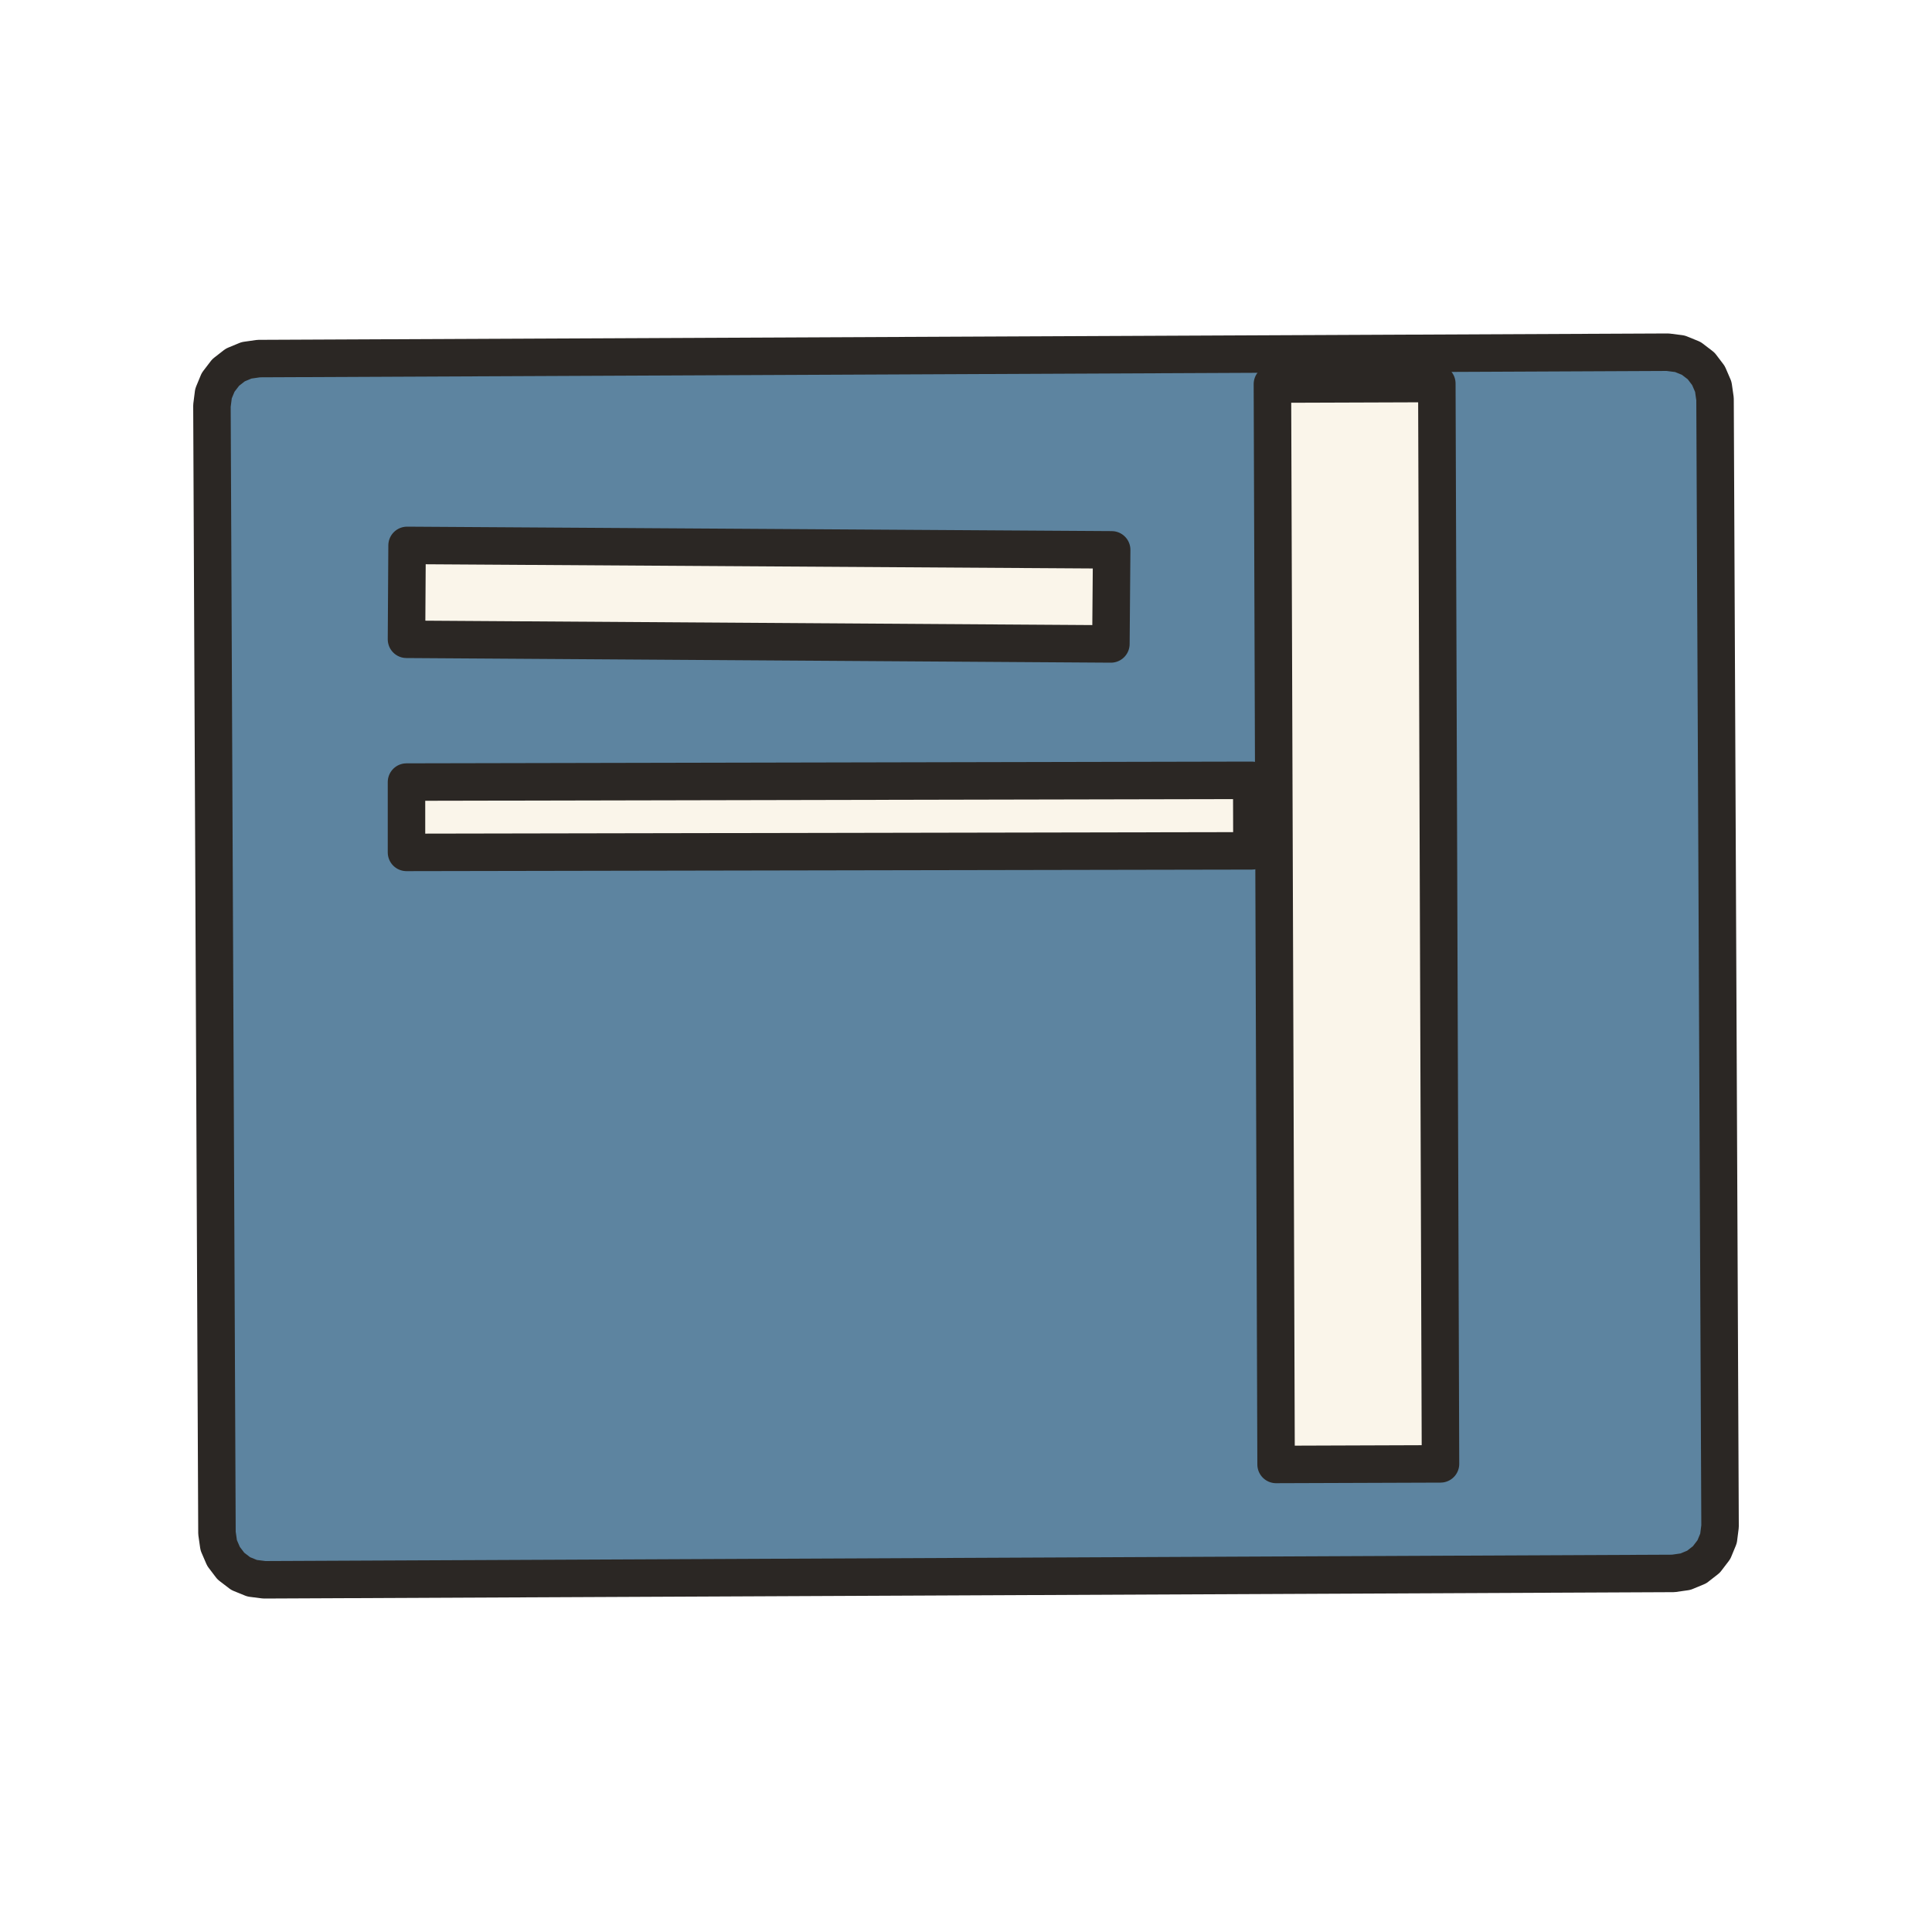
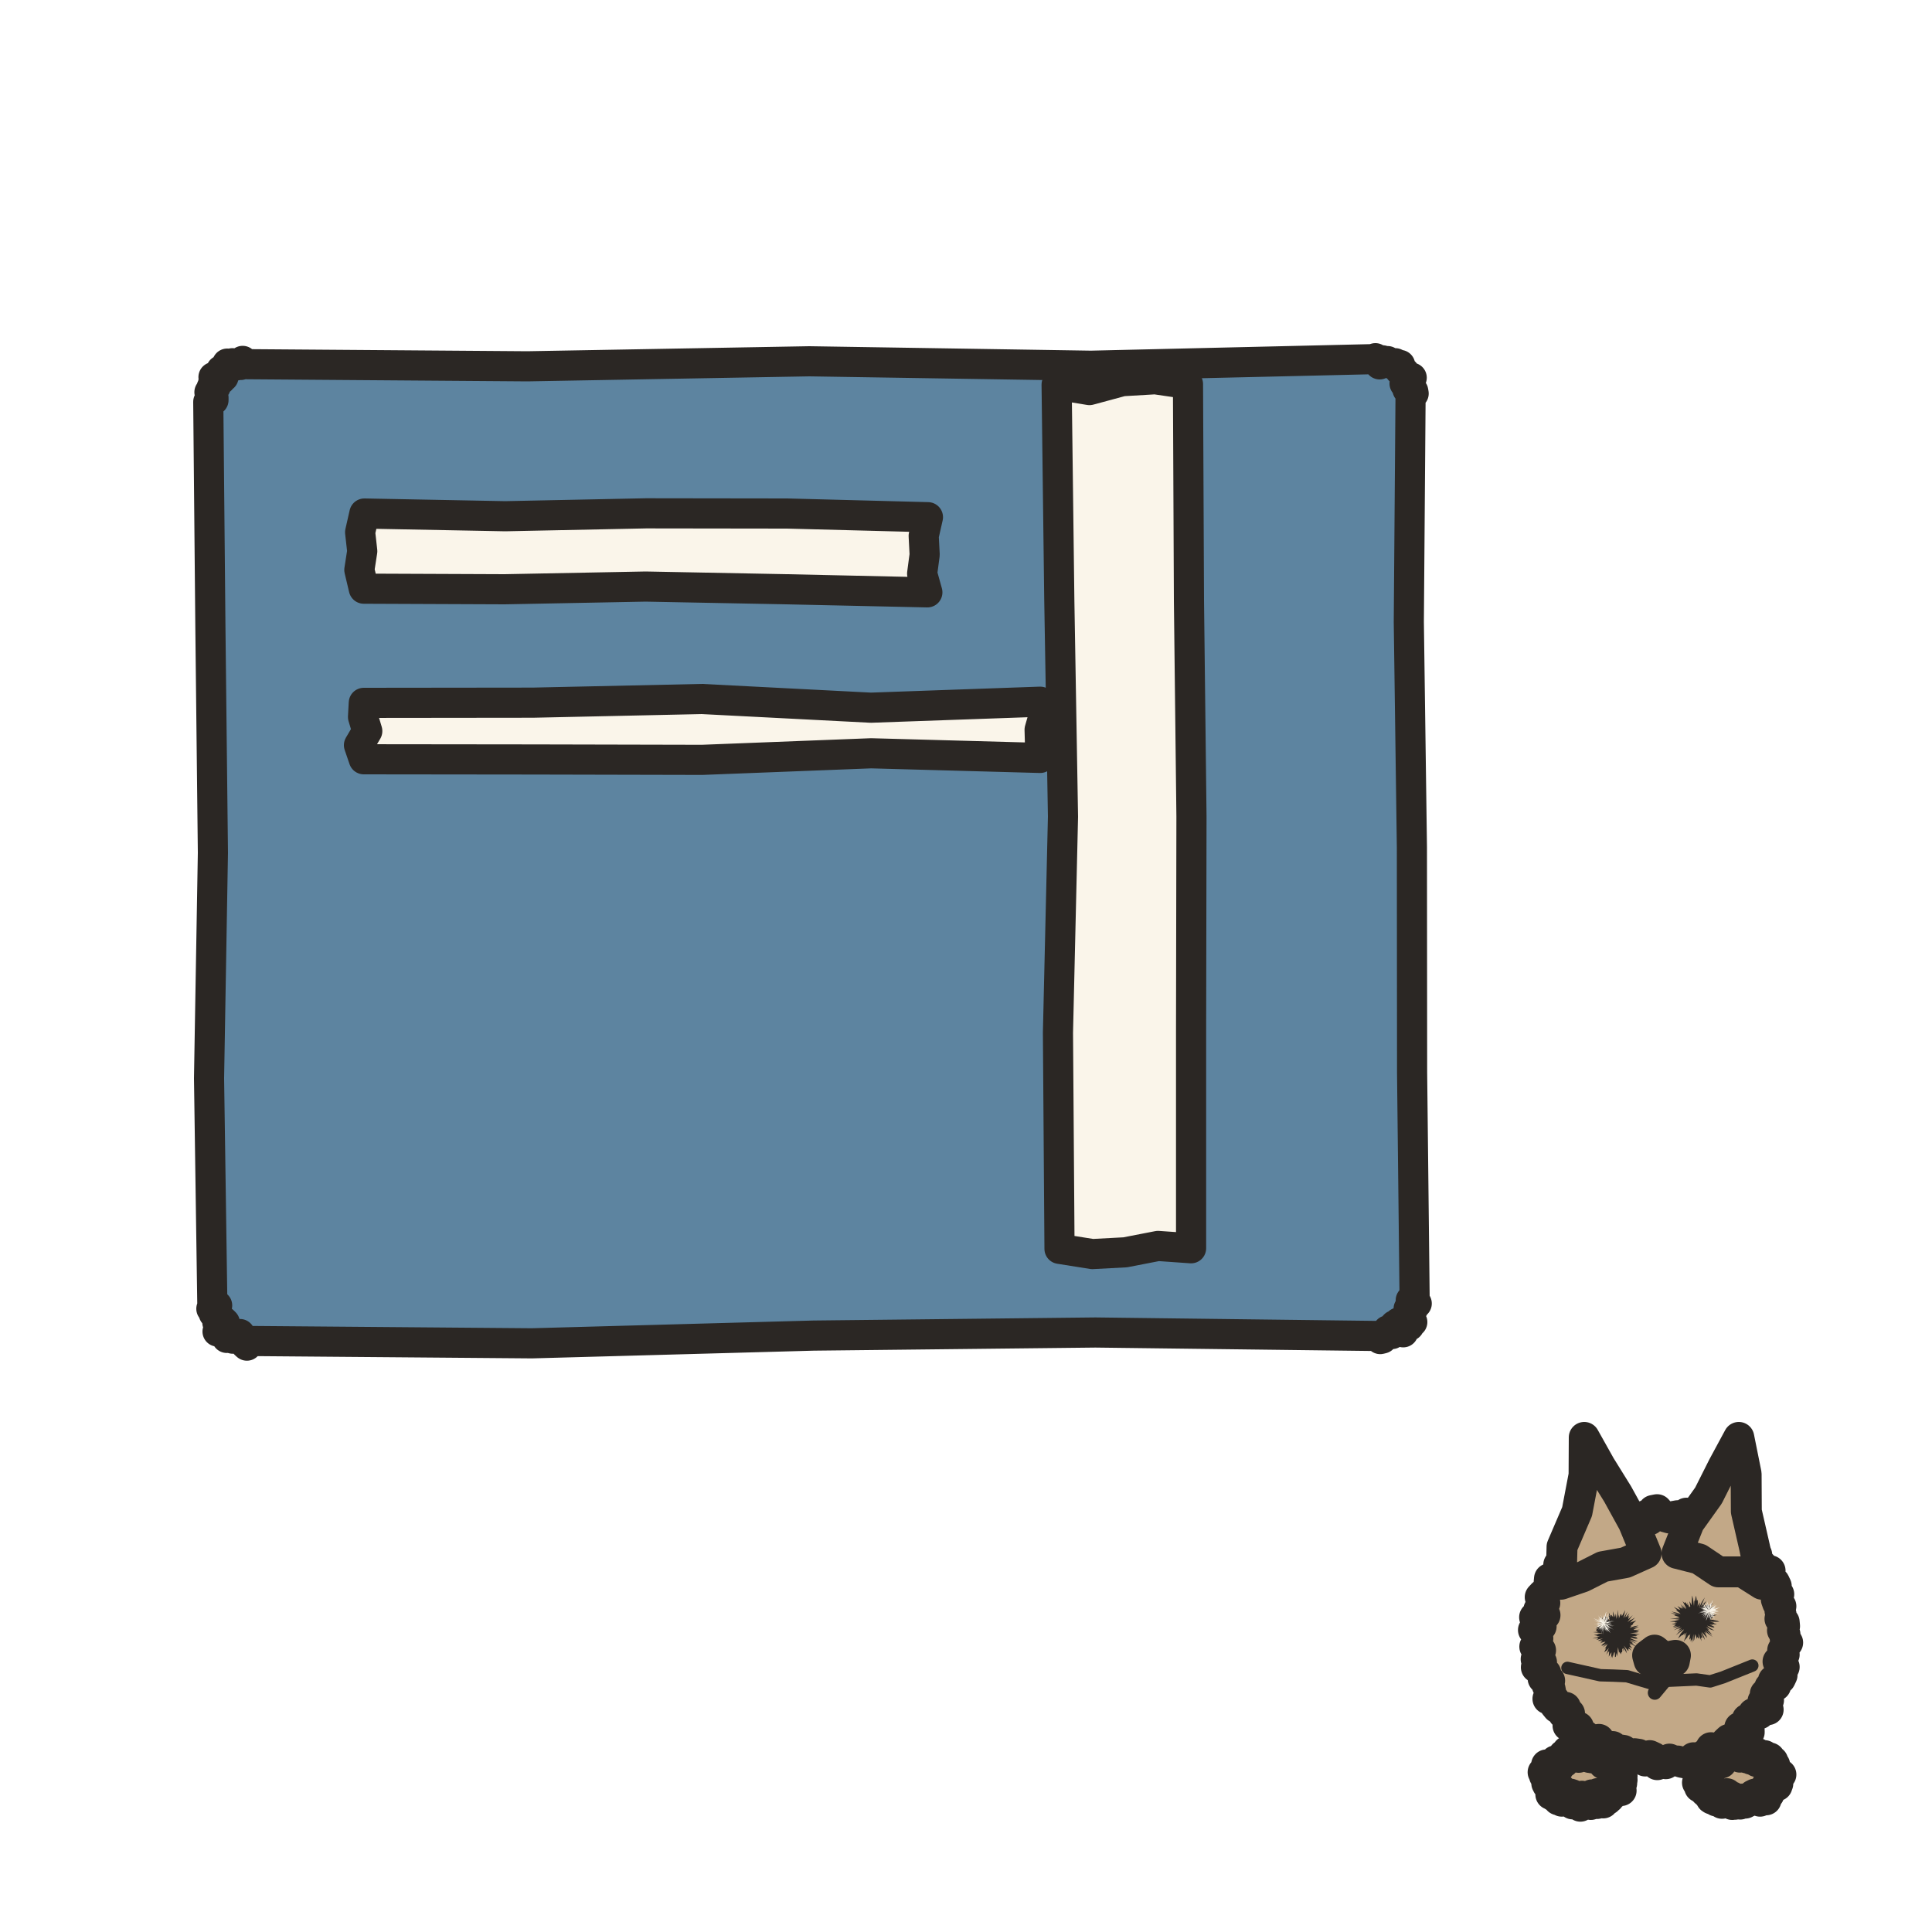
<svg xmlns="http://www.w3.org/2000/svg" viewBox="0 0 100 100" width="100" height="100">
-   <polygon points="86.32,18.23 86.95,18.31 87.54,18.55 88.05,18.94 88.43,19.44 88.68,20.02 88.77,20.65 89.03,79 88.95,79.63 88.71,80.21 88.32,80.72 87.82,81.11 87.24,81.35 86.61,81.44 13.68,81.77 13.05,81.69 12.46,81.45 11.95,81.06 11.57,80.56 11.32,79.98 11.23,79.35 10.97,21 11.05,20.37 11.29,19.79 11.68,19.28 12.18,18.89 12.76,18.65 13.39,18.56" fill="#5d84a0" stroke="#2b2724" stroke-width="1.94" stroke-linejoin="round" stroke-linecap="round" />
-   <polygon points="65.86,19.88 74.37,19.85 74.56,75.77 66.05,75.8" fill="#faf5ea" stroke="#2b2724" stroke-width="1.94" stroke-linejoin="round" stroke-linecap="round" />
-   <polygon points="21.07,28.23 57.54,28.46 57.5,33.33 21.04,33.09" fill="#faf5ea" stroke="#2b2724" stroke-width="1.94" stroke-linejoin="round" stroke-linecap="round" />
-   <polygon points="21.04,40.48 64.79,40.39 64.8,44.04 21.04,44.12" fill="#faf5ea" stroke="#2b2724" stroke-width="1.94" stroke-linejoin="round" stroke-linecap="round" />
+   <polygon points="70.83,18.88 70.96,18.84 71.08,18.95 71.18,19.16 71.33,18.95 71.44,19.02 71.59,18.98 71.68,19.1 71.8,19.14 71.99,19.1 72.07,19.21 72.24,19.19 72.21,19.45 72.33,19.51 72.47,19.56 72.49,19.71 72.52,19.85 72.84,19.85 72.47,20.14 72.6,20.23 72.72,20.32 72.62,20.46 72.92,20.55 72.94,20.67 72.78,20.82 72.69,32.49 72.86,44.16 72.86,55.83 72.99,67.5 72.79,67.6 73.1,67.77 72.76,67.85 72.93,68 72.68,68.04 72.7,68.18 72.64,68.29 72.74,68.47 72.87,68.73 72.58,68.67 72.71,68.93 72.43,68.87 72.17,68.75 72.4,69.25 71.96,68.89 72.03,69.18 71.9,69.21 71.82,69.35 71.61,69.16 71.56,69.38 71.43,69.33 71.33,69.58 71.21,69.61 71.06,69.45 56.47,69.27 41.88,69.43 27.3,69.83 12.71,69.71 12.55,69.95 12.44,69.85 12.33,69.69 12.21,69.65 12.2,69.35 11.99,69.5 11.82,69.59 11.74,69.46 11.51,69.55 11.47,69.4 11.52,69.11 11.34,69.15 11.03,69.22 11.41,68.77 11.32,68.68 11.02,68.75 11.01,68.61 11.08,68.45 11.02,68.34 10.83,68.28 10.89,68.14 10.71,68.04 11.01,67.87 10.76,67.78 10.59,56.11 10.79,44.44 10.67,32.77 10.55,21.1 10.82,21.01 10.82,20.88 10.76,20.74 10.61,20.6 10.73,20.51 10.72,20.37 10.93,20.31 10.81,20.13 11.02,20.13 10.82,19.82 11.21,19.95 11.11,19.72 11.34,19.81 11.23,19.45 11.43,19.51 11.51,19.41 11.53,19.12 11.72,19.26 11.8,19.1 11.98,19.21 12.11,19.19 12.24,19.19 12.33,18.98 12.49,19.15 27.07,19.26 41.66,18.99 56.25,19.23" fill="#5d84a0" stroke="none" />
+   <polygon points="71.06,18.59 71.19,18.54 71.31,18.65 71.41,18.86 71.56,18.65 71.67,18.72 71.82,18.69 71.91,18.81 72.03,18.84 72.22,18.8 72.3,18.91 72.47,18.89 72.44,19.15 72.56,19.21 72.7,19.27 72.72,19.41 72.75,19.55 73.07,19.55 72.7,19.85 72.83,19.93 72.94,20.02 72.85,20.16 73.15,20.25 73.17,20.37 73.01,20.52 72.92,32.19 73.08,43.86 73.09,55.53 73.22,67.2 73.02,67.3 73.33,67.47 72.99,67.55 73.16,67.7 72.91,67.74 72.93,67.88 72.87,68 72.97,68.17 73.1,68.43 72.81,68.37 72.94,68.63 72.66,68.58 72.4,68.45 72.63,68.96 72.19,68.59 72.26,68.89 72.13,68.91 72.05,69.05 71.83,68.86 71.79,69.08 71.65,69.03 71.56,69.28 71.44,69.31 71.29,69.15 56.7,68.97 42.11,69.13 27.53,69.53 12.94,69.41 12.78,69.65 12.67,69.55 12.56,69.4 12.44,69.35 12.42,69.05 12.22,69.2 12.05,69.29 11.97,69.16 11.74,69.25 11.69,69.1 11.75,68.81 11.56,68.85 11.26,68.92 11.64,68.47 11.55,68.38 11.25,68.45 11.24,68.32 11.3,68.15 11.25,68.04 11.06,67.98 11.12,67.84 10.94,67.74 11.24,67.57 10.99,67.48 10.82,55.81 11.02,44.14 10.89,32.47 10.78,20.8 11.05,20.71 11.05,20.58 10.98,20.44 10.84,20.3 10.96,20.21 10.95,20.07 11.16,20.02 11.03,19.83 11.25,19.83 11.05,19.52 11.43,19.65 11.34,19.42 11.57,19.51 11.45,19.16 11.66,19.21 11.74,19.11 11.76,18.82 11.95,18.96 12.03,18.8 12.21,18.92 12.34,18.89 12.46,18.89 12.56,18.68 12.71,18.85 27.3,18.96 41.89,18.7 56.47,18.93" fill="none" stroke="#2b2724" stroke-width="1.56" stroke-linejoin="round" stroke-linecap="round" />
+   <polygon points="54.15,20.07 55.86,20.35 57.56,19.9 59.26,19.8 60.96,20.05 61.01,31.23 61.14,42.42 61.12,53.6 61.11,64.78 59.41,64.66 57.71,64.99 56.01,65.08 54.31,64.8 54.22,53.62 54.49,42.44 54.29,31.26" fill="#faf5ea" stroke="none" />
+   <polygon points="54.69,19.91 56.39,20.19 58.09,19.73 59.79,19.63 61.49,19.88 61.54,31.07 61.67,42.25 61.65,53.43 61.65,64.61 59.94,64.49 58.24,64.82 56.54,64.91 54.84,64.64 54.76,53.45 55.02,42.27 54.83,31.09" fill="none" stroke="#2b2724" stroke-width="1.56" stroke-linejoin="round" stroke-linecap="round" />
+   <polygon points="18.32,26.21 25.61,26.35 32.91,26.2 40.2,26.21 47.49,26.4 47.27,27.37 47.33,28.34 47.19,29.31 47.47,30.29 40.18,30.13 32.88,29.99 25.59,30.13 18.3,30.1 18.06,29.13 18.21,28.16 18.1,27.18" fill="#faf5ea" stroke="none" />
+   <polygon points="18.86,26.58 26.15,26.72 33.44,26.57 40.74,26.58 48.03,26.77 47.81,27.74 47.86,28.71 47.73,29.69 48,30.66 40.71,30.5 33.42,30.36 26.12,30.5 18.83,30.47 18.6,29.5 18.75,28.53 18.64,27.55" fill="none" stroke="#2b2724" stroke-width="1.56" stroke-linejoin="round" stroke-linecap="round" />
+   <polygon points="19.12,36.46 27.87,36.45 36.62,36.26 45.37,36.71 54.12,36.4 54.31,37.12 54.1,37.85 54.11,38.58 54.13,39.31 45.38,39.07 36.62,39.41 27.87,39.39 19.12,39.38 18.86,38.65 19.3,37.92 19.08,37.19" fill="#faf5ea" stroke="none" />
+   <polygon points="18.83,36.38 27.58,36.37 36.33,36.18 45.08,36.63 53.84,36.32 54.02,37.04 53.81,37.77 53.83,38.5 53.84,39.23 45.09,38.99 36.34,39.33 27.59,39.31 18.83,39.3 18.58,38.57 19.01,37.84 18.79,37.11" fill="none" stroke="#2b2724" stroke-width="1.56" stroke-linejoin="round" stroke-linecap="round" />
+   <polygon points="92.27,84.69 92.4,84.91 92.25,85.11 92.14,85.31 92.21,85.52 92.1,85.71 91.9,85.89 92.22,86.16 92.05,86.34 92.11,86.59 92.02,86.78 91.65,86.87 91.78,87.14 91.47,87.22 91.41,87.42 91.24,87.57 91.41,87.89 91.12,87.95 91.39,88.37 90.97,88.35 90.95,88.58 90.62,88.58 90.58,88.82 90.31,88.86 90.39,89.21 90.41,89.55 89.91,89.3 90.11,89.84 89.77,89.76 89.68,90.01 89.36,89.92 89.21,90.06 89.07,90.23 88.97,90.51 88.77,90.56 88.43,90.35 88.32,90.6 88.13,90.69 87.95,90.82 87.78,90.96 87.53,90.87 87.37,91.18 87.15,91.15 86.93,91.11 86.7,91.03 86.49,91.02 86.28,90.94 86.09,91.18 85.87,91.09 85.65,91.23 85.46,90.86 85.26,90.76 85.03,91.03 84.86,90.81 84.68,90.69 84.47,90.65 84.21,90.87 84.04,90.74 83.9,90.48 83.69,90.45 83.42,90.6 83.34,90.29 82.94,90.62 82.93,90.18 82.67,90.23 82.63,89.92 82.29,90.05 82.04,90.04 81.97,89.76 81.8,89.64 81.59,89.57 81.57,89.27 81.34,89.21 81.03,89.21 81.12,88.85 81.11,88.58 80.79,88.58 80.9,88.26 80.48,88.29 80.35,88.12 80.33,87.89 79.99,87.82 80.14,87.51 80.1,87.3 79.96,87.14 80.08,86.87 79.74,86.77 79.88,86.5 79.69,86.34 79.39,86.19 79.66,85.92 79.38,85.76 79.52,85.52 79.61,85.31 79.3,85.12 79.42,84.9 79.47,84.69 79.44,84.48 79.24,84.25 79.64,84.07 79.52,83.85 79.3,83.59 79.84,83.49 79.52,83.21 79.69,83.03 79.83,82.86 79.59,82.56 79.74,82.39 79.96,82.24 80.06,82.06 80.05,81.82 80.07,81.59 80.33,81.49 80.52,81.36 80.59,81.16 80.55,80.88 80.79,80.79 81.02,80.71 80.92,80.35 81.09,80.22 81.34,80.16 81.45,79.96 81.81,80.05 81.92,79.86 81.97,79.61 82.12,79.46 82.2,79.2 82.54,79.32 82.67,79.14 82.76,78.86 83.11,79.09 83.31,79.03 83.42,78.77 83.71,78.97 83.74,78.42 84.09,78.78 84.21,78.51 84.44,78.57 84.66,78.63 84.85,78.48 85.03,78.34 85.26,78.55 85.44,78.07 85.64,78.03 85.87,78.29 86.07,78.39 86.28,78.45 86.49,78.38 86.7,78.34 86.88,78.53 87.16,78.21 87.36,78.29 87.53,78.51 87.8,78.36 87.94,78.6 88.16,78.6 88.32,78.77 88.49,78.9 88.68,79 89,78.81 89.07,79.14 89.28,79.21 89.38,79.44 89.48,79.66 89.77,79.61 89.91,79.77 90.09,79.88 90.26,79.99 90.39,80.16 90.43,80.41 90.8,80.37 90.64,80.78 90.95,80.79 91.1,80.94 90.95,81.29 91.49,81.19 91.41,81.49 91.31,81.77 91.72,81.8 91.81,81.99 91.78,82.24 91.94,82.41 91.81,82.67 91.88,82.87 92.05,83.03 92,83.25 92.06,83.46 92,83.68 92.21,83.85 92.24,84.06 92.13,84.28 92.26,84.48" fill="#c2a887" stroke="none" />
+   <polygon points="92.4,84.8 92.53,85.02 92.38,85.22 92.27,85.42 92.35,85.64 92.23,85.83 92.03,86 92.35,86.28 92.18,86.46 92.24,86.7 92.15,86.89 91.79,86.98 91.91,87.25 91.6,87.33 91.54,87.53 91.37,87.68 91.54,88 91.25,88.06 91.52,88.49 91.1,88.46 91.08,88.7 90.75,88.69 90.71,88.93 90.44,88.98 90.53,89.33 90.54,89.66 90.05,89.41 90.24,89.95 89.9,89.88 89.81,90.13 89.49,90.03 89.34,90.17 89.2,90.34 89.1,90.62 88.9,90.67 88.56,90.46 88.45,90.71 88.26,90.8 88.08,90.93 87.91,91.07 87.66,90.98 87.51,91.3 87.28,91.26 87.06,91.22 86.84,91.15 86.62,91.14 86.41,91.05 86.22,91.29 86,91.2 85.78,91.34 85.6,90.97 85.39,90.87 85.16,91.15 84.99,90.93 84.81,90.8 84.6,90.77 84.34,90.98 84.17,90.85 84.03,90.6 83.82,90.57 83.55,90.71 83.47,90.4 83.07,90.74 83.06,90.3 82.8,90.34 82.76,90.03 82.42,90.16 82.17,90.15 82.1,89.88 81.93,89.75 81.72,89.68 81.7,89.39 81.47,89.33 81.16,89.32 81.25,88.97 81.24,88.69 80.92,88.7 81.03,88.37 80.61,88.4 80.48,88.24 80.46,88 80.12,87.93 80.27,87.62 80.23,87.41 80.09,87.25 80.21,86.99 79.87,86.88 80.01,86.61 79.82,86.46 79.52,86.3 79.79,86.04 79.51,85.88 79.65,85.64 79.74,85.42 79.44,85.23 79.55,85.01 79.6,84.8 79.57,84.59 79.37,84.37 79.77,84.18 79.65,83.96 79.43,83.71 79.97,83.6 79.65,83.32 79.82,83.14 79.96,82.97 79.72,82.67 79.88,82.5 80.09,82.35 80.19,82.17 80.18,81.93 80.2,81.71 80.46,81.6 80.65,81.48 80.72,81.27 80.68,80.99 80.92,80.9 81.15,80.83 81.05,80.46 81.22,80.33 81.47,80.27 81.58,80.08 81.94,80.17 82.05,79.98 82.1,79.72 82.25,79.57 82.33,79.31 82.67,79.43 82.8,79.26 82.89,78.97 83.24,79.2 83.44,79.14 83.55,78.89 83.84,79.08 83.87,78.53 84.22,78.9 84.34,78.62 84.57,78.68 84.8,78.74 84.98,78.6 85.16,78.45 85.39,78.66 85.57,78.18 85.77,78.14 86,78.4 86.2,78.51 86.41,78.57 86.62,78.49 86.84,78.45 87.01,78.64 87.29,78.32 87.49,78.4 87.66,78.62 87.93,78.47 88.07,78.71 88.29,78.71 88.45,78.89 88.62,79.01 88.81,79.11 89.13,78.92 89.2,79.26 89.41,79.32 89.51,79.55 89.61,79.77 89.9,79.72 90.04,79.88 90.22,79.99 90.39,80.11 90.53,80.27 90.56,80.52 90.93,80.48 90.77,80.89 91.08,80.9 91.23,81.06 91.08,81.4 91.62,81.3 91.54,81.6 91.44,81.88 91.85,81.91 91.94,82.1 91.91,82.35 92.07,82.52 91.94,82.78 92.01,82.98 92.18,83.14 92.13,83.37 92.19,83.57 92.13,83.79 92.35,83.96 92.37,84.17 92.26,84.39 92.39,84.59" fill="none" stroke="#2b2724" stroke-width="1.6" stroke-linejoin="round" stroke-linecap="round" />
+   <polygon points="81,81.65 81.05,79.71 81.83,77.88 82.19,75.99 82.2,74.05 83.03,75.53 83.93,76.98 84.75,78.46 85.4,80.05 84.33,80.53 83.16,80.74 82.11,81.26" fill="#c2a887" stroke="none" />
+   <polygon points="80.8,82 80.85,80.06 81.63,78.24 81.99,76.35 82,74.4 82.83,75.88 83.73,77.33 84.55,78.82 85.2,80.4 84.13,80.88 82.96,81.09 81.91,81.62" fill="none" stroke="#2b2724" stroke-width="1.6" stroke-linejoin="round" stroke-linecap="round" />
+   <polygon points="91.52,81.93 91.14,80.04 90.72,78.16 90.7,76.21 90.32,74.33 89.51,75.82 88.75,77.34 87.75,78.74 87.12,80.33 88.26,80.62 89.26,81.29 90.51,81.29" fill="#c2a887" stroke="none" />
+   <polygon points="91.2,82 90.82,80.11 90.39,78.23 90.38,76.29 90,74.4 89.19,75.9 88.43,77.41 87.43,78.81 86.8,80.4 87.94,80.69 88.94,81.36 90.19,81.36" fill="none" stroke="#2b2724" stroke-width="1.6" stroke-linejoin="round" stroke-linecap="round" />
+   <polygon points="84.56,92.46 84.54,92.49 84.35,92.51 84.6,92.58 84.55,92.61 84.5,92.64 84.34,92.63 84.59,92.75 84.5,92.77 84.33,92.72 84.43,92.82 84.32,92.81 84.42,92.92 84.52,93.06 84.55,93.13 84.13,92.85 84.31,93.06 84.34,93.16 84.18,93.06 84.24,93.19 84.17,93.19 84.11,93.2 84.03,93.17 84.09,93.34 84,93.3 83.97,93.35 83.96,93.45 83.93,93.52 83.81,93.41 83.84,93.61 83.75,93.55 83.74,93.67 83.6,93.5 83.63,93.77 83.45,93.39 83.36,93.29 83.38,93.56 83.32,93.6 83.31,93.8 83.21,93.66 83.14,93.62 83.05,93.36 83.02,93.65 82.98,93.85 82.9,93.65 82.83,93.62 82.76,93.46 82.7,93.57 82.64,93.66 82.59,93.47 82.53,93.42 82.44,93.94 82.39,93.65 82.32,93.7 82.29,93.45 82.23,93.47 82.15,93.62 82.04,93.83 82.04,93.55 82.02,93.34 81.91,93.56 81.93,93.31 81.85,93.35 81.8,93.34 81.68,93.5 81.69,93.34 81.48,93.68 81.44,93.65 81.48,93.41 81.3,93.61 81.41,93.3 81.39,93.23 81.29,93.3 81.41,93.04 81.08,93.43 81.2,93.16 81.12,93.19 80.92,93.34 80.93,93.25 80.99,93.12 80.98,93.06 81.12,92.89 81.07,92.87 80.89,92.95 80.87,92.92 80.84,92.88 80.94,92.78 80.75,92.84 80.79,92.77 80.7,92.75 80.79,92.68 80.97,92.58 80.74,92.61 80.91,92.56 80.89,92.52 80.72,92.5 80.72,92.46 80.73,92.42 80.59,92.36 80.92,92.36 80.74,92.3 80.51,92.18 80.93,92.27 80.72,92.17 80.79,92.15 80.72,92.06 80.92,92.12 80.67,91.93 80.87,92 80.7,91.8 81.06,92.03 81.04,91.96 80.98,91.86 81.11,91.92 81.11,91.86 81.16,91.83 81.12,91.73 81.33,91.94 81.16,91.6 81.28,91.69 81.29,91.61 81.41,91.72 81.43,91.64 81.52,91.69 81.48,91.5 81.6,91.66 81.6,91.51 81.57,91.29 81.68,91.42 81.76,91.48 81.82,91.46 81.77,91.1 81.91,91.35 81.94,91.19 81.97,91.05 82.05,91.12 82.15,91.3 82.22,91.37 82.24,91.05 82.35,91.42 82.39,91.27 82.45,91.17 82.52,91.19 82.58,91.18 82.64,91.26 82.71,91.22 82.77,91.35 82.83,91.39 82.9,91.27 82.94,91.43 83.05,91.02 83.06,91.44 83.14,91.3 83.17,91.46 83.26,91.35 83.3,91.45 83.38,91.35 83.51,91.14 83.55,91.18 83.5,91.55 83.6,91.42 83.68,91.38 83.73,91.41 83.65,91.75 83.81,91.5 83.91,91.44 83.99,91.4 84.02,91.46 84,91.61 84.07,91.6 83.93,91.88 83.97,91.92 84.17,91.73 84.36,91.59 84.39,91.63 84.23,91.87 84.31,91.86 84.33,91.89 84.54,91.78 84.31,92.02 84.42,92 84.61,91.94 84.24,92.19 84.41,92.15 84.5,92.15 84.37,92.23 84.33,92.29 84.42,92.3 84.55,92.3 84.58,92.34 84.61,92.37 84.47,92.43" fill="#c2a887" stroke="none" />
+   <polygon points="83.92,92 83.9,92.04 83.71,92.06 83.96,92.12 83.9,92.16 83.86,92.18 83.69,92.17 83.94,92.3 83.85,92.31 83.69,92.27 83.78,92.37 83.68,92.36 83.77,92.46 83.88,92.6 83.91,92.68 83.48,92.4 83.66,92.6 83.69,92.7 83.53,92.6 83.59,92.73 83.52,92.73 83.47,92.74 83.39,92.72 83.45,92.89 83.36,92.85 83.32,92.9 83.31,92.99 83.29,93.06 83.17,92.95 83.19,93.15 83.11,93.09 83.09,93.21 82.96,93.04 82.98,93.32 82.81,92.94 82.71,92.83 82.73,93.11 82.68,93.14 82.66,93.35 82.57,93.2 82.5,93.16 82.4,92.9 82.38,93.2 82.34,93.4 82.25,93.19 82.19,93.17 82.12,93.01 82.06,93.12 82,93.2 81.94,93.02 81.88,92.97 81.8,93.49 81.75,93.19 81.68,93.25 81.65,92.99 81.58,93.01 81.5,93.16 81.4,93.37 81.39,93.09 81.37,92.89 81.27,93.11 81.28,92.86 81.21,92.89 81.15,92.88 81.04,93.04 81.04,92.89 80.84,93.23 80.79,93.19 80.83,92.95 80.66,93.16 80.77,92.85 80.74,92.78 80.64,92.85 80.77,92.59 80.43,92.97 80.56,92.71 80.48,92.73 80.27,92.88 80.28,92.8 80.35,92.66 80.34,92.6 80.47,92.44 80.43,92.41 80.25,92.5 80.23,92.46 80.19,92.43 80.3,92.32 80.1,92.38 80.15,92.31 80.06,92.3 80.15,92.23 80.32,92.13 80.1,92.16 80.26,92.1 80.24,92.06 80.07,92.04 80.08,92 80.09,91.96 79.94,91.91 80.27,91.9 80.1,91.84 79.87,91.73 80.28,91.82 80.08,91.71 80.15,91.69 80.07,91.6 80.28,91.66 80.02,91.48 80.23,91.54 80.05,91.35 80.42,91.58 80.39,91.5 80.34,91.4 80.46,91.46 80.47,91.4 80.51,91.38 80.48,91.27 80.69,91.48 80.51,91.14 80.64,91.23 80.64,91.15 80.76,91.26 80.78,91.18 80.87,91.24 80.83,91.05 80.96,91.21 80.96,91.06 80.93,90.84 81.04,90.96 81.12,91.02 81.18,91 81.13,90.64 81.27,90.89 81.29,90.73 81.33,90.59 81.4,90.67 81.5,90.84 81.57,90.92 81.6,90.59 81.71,90.96 81.75,90.81 81.81,90.72 81.87,90.73 81.93,90.72 82,90.8 82.06,90.77 82.12,90.89 82.18,90.94 82.25,90.81 82.29,90.97 82.41,90.56 82.42,90.99 82.5,90.84 82.52,91 82.61,90.89 82.65,90.99 82.73,90.89 82.86,90.68 82.91,90.72 82.86,91.1 82.96,90.96 83.04,90.92 83.09,90.95 83,91.3 83.17,91.05 83.27,90.98 83.35,90.95 83.38,91.01 83.36,91.15 83.43,91.14 83.29,91.43 83.32,91.47 83.52,91.27 83.72,91.13 83.74,91.18 83.58,91.41 83.66,91.4 83.69,91.44 83.9,91.33 83.67,91.57 83.77,91.54 83.96,91.49 83.6,91.73 83.77,91.69 83.85,91.69 83.72,91.77 83.68,91.83 83.78,91.84 83.9,91.84 83.93,91.88 83.96,91.92 83.82,91.97" fill="none" stroke="#2b2724" stroke-width="1.6" stroke-linejoin="round" stroke-linecap="round" />
+   <polygon points="91.73,91.34 91.66,91.37 91.48,91.39 91.64,91.45 91.72,91.49 91.64,91.51 91.64,91.55 91.84,91.66 91.67,91.65 91.8,91.77 91.46,91.63 91.66,91.79 91.59,91.8 91.52,91.8 91.53,91.86 91.28,91.72 91.48,91.94 91.29,91.81 91.42,92.02 91.23,91.88 91.34,92.07 91.37,92.2 91.16,92 91.26,92.22 91.17,92.19 91.18,92.32 91.22,92.5 91.11,92.41 90.98,92.29 91.01,92.51 90.9,92.38 90.92,92.57 90.77,92.38 90.66,92.2 90.62,92.28 90.55,92.25 90.55,92.45 90.47,92.36 90.44,92.51 90.36,92.44 90.31,92.5 90.26,92.6 90.2,92.58 90.14,92.66 90.06,92.53 90,92.45 89.94,92.47 89.88,92.71 89.81,92.54 89.74,92.67 89.69,92.5 89.62,92.72 89.56,92.53 89.47,92.74 89.46,92.34 89.38,92.47 89.32,92.5 89.27,92.41 89.21,92.41 89.2,92.17 89.08,92.45 88.95,92.68 88.98,92.35 88.9,92.41 88.85,92.38 88.71,92.56 88.65,92.56 88.73,92.23 88.64,92.29 88.57,92.32 88.43,92.45 88.39,92.42 88.46,92.19 88.49,92.06 88.27,92.26 88.42,91.97 88.29,92.07 88.19,92.1 88.2,92.02 88.09,92.07 88.15,91.94 88,92 88.22,91.77 88.09,91.81 88.04,91.8 88.25,91.63 87.78,91.84 88.15,91.59 87.96,91.65 87.95,91.61 88.14,91.51 87.67,91.61 87.91,91.49 87.77,91.47 87.89,91.42 88.01,91.36 87.89,91.34 88.02,91.31 88.18,91.29 87.8,91.21 87.91,91.18 88.04,91.18 88.12,91.16 87.69,90.98 87.96,91.03 87.92,90.96 88.08,91 88.25,91.04 88.04,90.88 87.9,90.71 88.04,90.76 88.33,90.94 88.15,90.74 88.02,90.52 88.34,90.79 88.17,90.54 88.29,90.61 88.46,90.75 88.43,90.63 88.53,90.68 88.46,90.49 88.51,90.48 88.68,90.67 88.6,90.41 88.64,90.38 88.7,90.38 88.74,90.32 88.91,90.58 88.85,90.3 88.87,90.14 89.02,90.44 89.02,90.25 89.08,90.23 89.13,90.17 89.15,89.98 89.26,90.19 89.32,90.18 89.35,89.92 89.42,90.03 89.47,89.92 89.56,90.15 89.61,89.89 89.68,90 89.75,90.12 89.81,90.14 89.87,90.29 89.93,90.24 90.01,89.86 90.06,90.15 90.15,89.94 90.21,89.94 90.23,90.33 90.31,90.18 90.4,90.04 90.47,90.01 90.45,90.4 90.55,90.23 90.57,90.34 90.63,90.36 90.78,90.08 90.77,90.3 90.74,90.52 90.89,90.31 90.96,90.29 90.98,90.38 91.14,90.21 91.07,90.44 91.06,90.59 91.17,90.49 91.1,90.67 91.41,90.32 91.41,90.42 91.34,90.61 91.27,90.75 91.57,90.49 91.28,90.87 91.48,90.74 91.3,90.93 91.67,90.7 91.36,91 91.59,90.88 91.37,91.04 91.57,90.98 91.53,91.05 91.67,91.03 91.73,91.05 91.66,91.11 91.68,91.15 91.72,91.18 91.99,91.19 91.92,91.24 91.67,91.3" fill="#c2a887" stroke="none" />
+   <polygon points="91.92,92 91.85,92.03 91.67,92.05 91.83,92.11 91.9,92.16 91.83,92.18 91.82,92.22 92.02,92.32 91.85,92.31 91.98,92.43 91.65,92.29 91.85,92.45 91.77,92.46 91.71,92.46 91.72,92.53 91.46,92.39 91.66,92.6 91.48,92.48 91.61,92.68 91.41,92.54 91.52,92.73 91.56,92.87 91.35,92.66 91.45,92.89 91.36,92.85 91.37,92.99 91.41,93.16 91.29,93.07 91.17,92.95 91.2,93.17 91.08,93.04 91.1,93.23 90.96,93.04 90.84,92.86 90.81,92.95 90.74,92.91 90.73,93.11 90.66,93.03 90.62,93.17 90.55,93.1 90.5,93.16 90.45,93.27 90.38,93.24 90.33,93.33 90.25,93.19 90.18,93.12 90.12,93.13 90.07,93.38 90,93.2 89.93,93.34 89.88,93.16 89.8,93.39 89.75,93.19 89.66,93.4 89.65,93 89.57,93.13 89.5,93.16 89.46,93.07 89.4,93.07 89.38,92.84 89.27,93.11 89.13,93.34 89.17,93.02 89.09,93.08 89.04,93.04 88.9,93.23 88.84,93.22 88.92,92.89 88.83,92.95 88.75,92.98 88.62,93.12 88.57,93.09 88.64,92.85 88.67,92.72 88.46,92.93 88.61,92.63 88.48,92.73 88.38,92.76 88.39,92.69 88.27,92.74 88.34,92.6 88.19,92.66 88.41,92.43 88.28,92.47 88.23,92.46 88.44,92.3 87.97,92.5 88.34,92.25 88.15,92.31 88.14,92.27 88.32,92.17 87.86,92.27 88.1,92.16 87.96,92.13 88.08,92.08 88.2,92.03 88.08,92 88.21,91.97 88.37,91.95 87.98,91.87 88.1,91.84 88.23,91.84 88.3,91.82 87.88,91.65 88.15,91.69 88.11,91.62 88.27,91.66 88.43,91.7 88.23,91.54 88.09,91.37 88.23,91.43 88.52,91.6 88.34,91.4 88.2,91.19 88.52,91.46 88.35,91.21 88.48,91.27 88.64,91.42 88.62,91.29 88.71,91.34 88.64,91.15 88.7,91.14 88.87,91.34 88.79,91.08 88.83,91.05 88.89,91.04 88.93,90.99 89.1,91.25 89.04,90.96 89.05,90.8 89.21,91.11 89.21,90.91 89.27,90.89 89.32,90.84 89.34,90.65 89.44,90.85 89.5,90.84 89.53,90.59 89.61,90.69 89.66,90.58 89.75,90.81 89.8,90.55 89.87,90.66 89.94,90.78 90,90.8 90.06,90.95 90.12,90.9 90.2,90.53 90.25,90.81 90.34,90.6 90.4,90.6 90.42,90.99 90.5,90.84 90.59,90.71 90.66,90.67 90.64,91.06 90.73,90.89 90.76,91 90.82,91.02 90.96,90.75 90.96,90.96 90.93,91.18 91.08,90.97 91.15,90.95 91.17,91.05 91.33,90.87 91.26,91.11 91.24,91.25 91.36,91.15 91.29,91.34 91.6,90.99 91.6,91.08 91.52,91.27 91.45,91.41 91.76,91.16 91.47,91.54 91.66,91.4 91.48,91.6 91.86,91.36 91.55,91.66 91.77,91.54 91.56,91.71 91.75,91.65 91.71,91.72 91.85,91.69 91.92,91.71 91.85,91.78 91.86,91.81 91.9,91.84 92.18,91.85 92.11,91.9 91.85,91.97" fill="none" stroke="#2b2724" stroke-width="1.6" stroke-linejoin="round" stroke-linecap="round" />
+   <polygon points="84.67,84.56 84.88,84.6 84.6,84.62 84.75,84.66 84.66,84.69 84.46,84.68 84.72,84.76 84.76,84.81 84.64,84.82 84.41,84.77 84.4,84.8 84.79,84.97 84.6,84.94 84.35,84.86 84.73,85.08 84.32,84.91 84.54,85.06 84.46,85.05 84.72,85.26 84.32,85.03 84.47,85.17 84.34,85.1 84.38,85.18 84.49,85.32 84.38,85.26 84.31,85.24 84.45,85.44 84.31,85.33 84.28,85.35 84.29,85.43 84.28,85.46 84.05,85.18 84.17,85.42 84.21,85.58 84.07,85.35 84,85.3 84.06,85.48 83.96,85.31 83.97,85.44 83.96,85.51 83.93,85.52 83.91,85.56 83.89,85.63 83.83,85.5 83.8,85.55 83.75,85.26 83.73,85.41 83.72,85.74 83.67,85.56 83.63,85.76 83.59,85.77 83.58,85.51 83.54,85.55 83.45,85.83 83.45,85.68 83.39,85.82 83.41,85.52 83.35,85.61 83.27,85.75 83.28,85.62 83.29,85.48 83.24,85.5 83.14,85.65 83.27,85.3 83.17,85.42 83.1,85.47 83.03,85.52 83.14,85.3 83.06,85.35 83.15,85.2 83.21,85.09 83.07,85.19 82.97,85.26 83.15,85.06 82.97,85.17 82.92,85.17 82.88,85.17 83.1,84.98 83.04,84.98 82.94,85.01 82.81,85.06 82.96,84.95 82.82,84.98 82.95,84.88 82.75,84.94 82.73,84.91 82.97,84.8 82.62,84.88 82.71,84.82 82.7,84.78 82.42,84.81 82.81,84.7 82.68,84.69 82.66,84.66 82.5,84.63 82.76,84.58 82.67,84.56 82.97,84.54 82.45,84.48 82.7,84.46 82.68,84.43 82.6,84.38 82.66,84.35 82.59,84.31 82.71,84.3 82.69,84.26 82.59,84.19 82.88,84.25 82.75,84.17 82.8,84.16 83.03,84.24 82.73,84.06 82.81,84.06 83.04,84.17 83,84.11 82.74,83.9 82.88,83.95 83.06,84.07 82.83,83.82 83.16,84.06 82.97,83.85 82.84,83.65 83.21,84.03 82.97,83.71 83.06,83.76 83.13,83.81 83.05,83.62 83.16,83.73 83.17,83.69 83.31,83.89 83.3,83.8 83.26,83.64 83.29,83.63 83.27,83.46 83.38,83.69 83.38,83.6 83.41,83.59 83.46,83.66 83.5,83.7 83.48,83.4 83.54,83.57 83.58,83.71 83.61,83.52 83.66,83.81 83.67,83.56 83.69,83.76 83.75,83.32 83.76,83.68 83.8,83.57 83.79,83.78 83.87,83.57 83.91,83.53 83.93,83.59 83.95,83.65 84.04,83.49 84.12,83.34 84.06,83.63 84.03,83.76 84.24,83.41 84.13,83.7 84.17,83.69 84.34,83.5 84.23,83.73 84.34,83.62 84.28,83.76 84.29,83.8 84.51,83.6 84.24,83.96 84.38,83.85 84.47,83.82 84.63,83.72 84.37,83.99 84.47,83.95 84.59,83.91 84.69,83.88 84.51,84.04 84.54,84.06 84.39,84.17 84.45,84.17 84.35,84.26 84.6,84.17 84.81,84.14 84.49,84.28 84.83,84.2 84.64,84.3 84.55,84.35 84.61,84.37 84.87,84.35 84.66,84.43 84.83,84.45 84.75,84.49 84.37,84.54" fill="#2b2724" stroke="none" />
+   <polygon points="88.7,83.85 88.91,83.9 88.99,83.94 88.49,83.94 88.69,83.98 88.72,84.02 88.87,84.08 88.62,84.07 88.66,84.11 88.48,84.08 88.71,84.19 88.74,84.24 88.62,84.23 88.36,84.14 88.46,84.23 88.74,84.4 88.56,84.35 88.3,84.21 88.48,84.38 88.37,84.34 88.49,84.46 88.63,84.63 88.27,84.36 88.65,84.73 88.41,84.56 88.25,84.43 88.33,84.58 88.2,84.47 88.31,84.64 88.36,84.78 88.19,84.59 88.07,84.47 88.2,84.72 88.25,84.89 88.03,84.52 88.12,84.77 88.08,84.77 88.04,84.76 88.07,84.95 87.9,84.54 87.96,84.82 87.92,84.8 87.88,84.75 87.84,84.74 87.83,84.84 87.78,84.67 87.75,84.58 87.72,84.72 87.7,84.85 87.66,84.96 87.65,84.57 87.59,85.04 87.57,84.84 87.51,84.97 87.51,84.78 87.46,84.87 87.44,84.82 87.49,84.57 87.42,84.67 87.4,84.62 87.32,84.77 87.25,84.84 87.15,84.97 87.29,84.61 87.2,84.72 87.31,84.49 87.16,84.65 87.21,84.52 87.09,84.64 87.06,84.63 86.85,84.81 86.93,84.67 86.99,84.56 87.13,84.39 87.16,84.33 86.74,84.64 86.91,84.46 87.07,84.31 86.8,84.45 87.05,84.24 86.83,84.35 86.99,84.24 86.63,84.38 86.98,84.17 86.77,84.23 86.59,84.26 86.83,84.15 86.58,84.2 86.73,84.11 86.72,84.08 86.52,84.08 86.81,83.99 86.71,83.98 86.68,83.95 86.43,83.93 86.91,83.87 86.7,83.85 86.95,83.83 86.43,83.77 86.94,83.77 86.71,83.72 86.94,83.73 86.86,83.68 86.66,83.61 86.73,83.59 86.46,83.47 86.91,83.58 86.51,83.41 86.77,83.47 86.99,83.54 86.91,83.46 86.74,83.34 86.83,83.35 86.63,83.17 86.88,83.3 86.97,83.33 86.91,83.24 86.82,83.13 87,83.23 87.09,83.27 86.99,83.14 87.14,83.26 86.98,83.03 87.25,83.29 87.09,83.06 87.28,83.28 87.26,83.2 87.09,82.88 87.2,82.98 87.2,82.92 87.26,82.97 87.36,83.1 87.32,82.93 87.44,83.2 87.46,83.16 87.49,83.15 87.44,82.88 87.49,82.95 87.55,83.09 87.56,82.98 87.57,82.86 87.58,82.58 87.63,82.75 87.68,83.13 87.7,82.85 87.73,82.86 87.78,82.59 87.81,82.72 87.83,82.86 87.87,82.8 87.88,82.93 87.87,83.16 87.96,82.88 87.92,83.09 88.01,82.94 87.95,83.2 88.08,82.93 88.24,82.68 88.06,83.12 88.1,83.1 88.2,82.98 88.32,82.86 88.18,83.13 88.17,83.2 88.31,83.06 88.3,83.12 88.4,83.05 88.41,83.08 88.41,83.14 88.64,82.99 88.6,83.06 88.47,83.22 88.49,83.24 88.72,83.13 88.64,83.22 88.67,83.24 88.56,83.35 88.36,83.49 88.73,83.34 88.38,83.55 88.62,83.47 88.49,83.55 88.77,83.49 88.59,83.58 88.66,83.59 88.86,83.59 88.55,83.68 88.63,83.7 88.69,83.72 88.59,83.76 88.55,83.8 88.57,83.83" fill="#2b2724" stroke="none" />
+   <polygon points="83.33,84.03 83.04,84.02 83.1,84.04 83.1,84.05 83.33,84.07 83.11,84.04 83.36,84.1 83.57,84.15 83.32,84.11 83.5,84.19 83.08,84.05 83.1,84.07 83.31,84.15 83.16,84.09 83.24,84.14 83.25,84.16 83.29,84.19 83.53,84.36 83.19,84.15 83.42,84.31 83.26,84.22 83.36,84.32 83.08,84.09 83.11,84.13 83.24,84.26 83.36,84.41 83.14,84.18 83.05,84.1 83.21,84.28 83.36,84.53 83.29,84.45 83.2,84.34 83.17,84.31 83.25,84.49 83.16,84.34 83.21,84.45 83.13,84.33 83.08,84.21 83.05,84.14 83.15,84.46 83.09,84.34 83.06,84.21 83.03,84.14 83.01,84.1 83.05,84.35 83.03,84.09 83.03,84.3 83.02,84.39 83.01,84.35 82.98,84.62 83.01,84.06 82.99,84.25 82.97,84.35 82.99,84.19 83.01,84.06 82.89,84.6 82.93,84.34 82.93,84.29 83,84.05 82.86,84.45 82.89,84.33 82.92,84.24 82.82,84.42 82.94,84.16 82.85,84.31 82.9,84.22 82.8,84.35 82.79,84.35 82.82,84.28 82.86,84.22 82.7,84.39 82.83,84.23 82.78,84.26 82.7,84.32 82.9,84.13 82.91,84.11 82.76,84.22 82.84,84.15 82.94,84.08 82.67,84.24 82.73,84.19 82.6,84.24 82.77,84.15 82.51,84.26 82.72,84.15 82.8,84.11 82.97,84.04 82.64,84.14 82.7,84.11 82.66,84.11 82.96,84.04 82.69,84.08 82.69,84.07 82.79,84.05 82.48,84.06 82.7,84.04 82.69,84.03 82.89,84.03 82.63,84 82.67,84 82.69,83.99 82.94,84.03 82.78,83.98 82.53,83.92 82.7,83.95 82.89,84 82.97,84.02 82.46,83.83 82.72,83.91 82.77,83.92 82.6,83.83 82.47,83.75 82.73,83.87 82.81,83.91 82.86,83.93 82.66,83.78 82.76,83.84 82.83,83.88 82.71,83.77 82.82,83.84 82.78,83.8 82.84,83.85 82.86,83.86 82.73,83.7 82.82,83.78 82.71,83.6 82.84,83.78 82.78,83.67 82.85,83.75 82.96,83.95 82.9,83.81 82.9,83.79 82.89,83.73 82.87,83.64 82.86,83.58 83.01,84 82.93,83.72 82.97,83.86 82.96,83.79 82.97,83.76 82.97,83.71 82.97,83.55 83,83.93 83,83.65 83.01,83.71 83.02,83.74 83.04,83.6 83.05,83.6 83.05,83.71 83.11,83.49 83.13,83.43 83.14,83.44 83.09,83.72 83.04,83.9 83.03,83.96 83.08,83.87 83.13,83.73 83.27,83.49 83.26,83.53 83.14,83.79 83.17,83.75 83.15,83.81 83.05,83.97 83.33,83.56 83.21,83.78 83.32,83.66 83.06,83.98 83.4,83.6 83.24,83.8 83.12,83.92 83.27,83.81 83.05,84.01 83.26,83.84 83.2,83.89 83.15,83.94 83.03,84.03 83.29,83.87 83.25,83.9 83.08,83.99 83.16,83.97 83.31,83.91 83.22,83.95 83.35,83.92 83.54,83.86 83.32,83.95 83.28,83.97 83.58,83.92 83.17,84.01 83.33,83.99 83.05,84.02 83.27,84.01 83.42,84.01" fill="#faf5ea" stroke="none" />
+   <polygon points="88.78,83.39 88.97,83.41 88.86,83.42 88.66,83.41 88.78,83.43 88.74,83.43 88.55,83.41 88.78,83.46 88.77,83.47 89.03,83.57 88.76,83.49 88.82,83.52 88.76,83.51 88.7,83.5 88.7,83.51 88.52,83.43 88.74,83.55 88.56,83.44 88.74,83.57 88.71,83.57 88.72,83.58 88.7,83.58 88.7,83.6 88.47,83.41 88.69,83.62 88.71,83.65 88.75,83.72 88.59,83.55 88.66,83.64 88.58,83.55 88.78,83.86 88.71,83.77 88.62,83.67 88.59,83.63 88.47,83.41 88.62,83.73 88.58,83.69 88.62,83.82 88.47,83.41 88.46,83.43 88.54,83.7 88.57,83.89 88.56,83.86 88.52,83.76 88.5,83.71 88.47,83.41 88.5,83.94 88.46,83.48 88.46,83.71 88.46,83.6 88.44,83.66 88.44,83.56 88.42,83.71 88.39,83.78 88.45,83.47 88.41,83.59 88.38,83.7 88.31,83.88 88.31,83.83 88.4,83.54 88.34,83.69 88.4,83.55 88.44,83.43 88.38,83.52 88.3,83.67 88.2,83.8 88.35,83.56 88.39,83.49 88.27,83.64 88.31,83.58 88.13,83.77 88.42,83.42 88.24,83.62 88.25,83.59 88.26,83.56 88.11,83.69 88.21,83.58 88.32,83.5 88.33,83.48 88.24,83.52 88.18,83.55 88.05,83.6 88.1,83.57 88.22,83.5 88.17,83.51 88.38,83.43 88.17,83.49 88.39,83.4 88.15,83.47 88.38,83.42 88.18,83.45 87.88,83.5 88.14,83.43 88,83.43 88.27,83.4 87.98,83.41 88.14,83.39 88.18,83.38 88.38,83.38 88.31,83.37 88.14,83.35 88.4,83.39 88.29,83.36 88.07,83.3 88.15,83.31 88.2,83.31 88.42,83.38 87.9,83.19 88.17,83.27 88,83.17 88.07,83.2 88.2,83.25 88.18,83.23 88.19,83.22 88.02,83.09 88.29,83.27 88.21,83.2 88.31,83.27 88.19,83.15 88.14,83.1 88.24,83.16 88.14,83.04 88.25,83.15 88.07,82.93 88.27,83.14 88.36,83.26 88.45,83.37 88.37,83.23 88.3,83.11 88.34,83.17 88.26,82.99 88.31,83.05 88.34,83.09 88.42,83.31 88.27,82.82 88.39,83.16 88.38,83.08 88.36,82.91 88.42,83.16 88.36,82.83 88.42,83.07 88.43,83.05 88.46,83.37 88.46,83.13 88.46,83.07 88.46,83.25 88.49,82.94 88.47,83.36 88.5,83.07 88.53,83 88.54,83 88.57,82.9 88.54,83.08 88.63,82.86 88.66,82.82 88.57,83.1 88.58,83.09 88.53,83.22 88.55,83.21 88.65,83.04 88.62,83.11 88.47,83.36 88.54,83.27 88.58,83.22 88.66,83.14 88.6,83.22 88.81,82.99 88.63,83.21 88.69,83.16 88.81,83.07 88.66,83.22 88.85,83.06 88.72,83.2 88.9,83.08 88.65,83.27 88.82,83.16 88.74,83.23 88.63,83.29 88.78,83.23 88.72,83.27 88.76,83.27 89.01,83.19 88.89,83.24 89.04,83.2 88.77,83.31 88.87,83.3 88.59,83.37 88.85,83.32 88.78,83.35 88.81,83.36 88.92,83.36 88.95,83.37" fill="#faf5ea" stroke="none" />
+   <polygon points="85.01,85.75 85.37,85.48 85.73,85.78 86.09,85.82 86.45,85.75 86.4,86.06 86.12,86.18 85.94,86.37 85.73,86.55 85.52,86.39 85.3,86.22 85.09,86.04" fill="#d99a8f" stroke="none" />
+   <polygon points="85.28,85.68 85.64,85.41 86,85.7 86.36,85.75 86.72,85.68 86.66,85.99 86.39,86.11 86.2,86.3 86,86.48 85.78,86.31 85.57,86.14 85.36,85.97" fill="none" stroke="#2b2724" stroke-width="1.6" stroke-linejoin="round" stroke-linecap="round" />
+   <polyline points="85.77,86.26 86.19,86.66 85.72,86.84 86.15,87.02 85.65,87.62" fill="none" stroke="#2b2724" stroke-width="0.72" stroke-linejoin="round" stroke-linecap="round" />
+   <polyline points="85.89,87.26 84.21,86.76 83.52,86.73 82.83,86.71 81.13,86.33" fill="none" stroke="#2b2724" stroke-width="0.64" stroke-linejoin="round" stroke-linecap="round" />
+   <polyline points="86.24,87 87.81,86.93 88.52,87.03 89.18,86.82 90.7,86.21" fill="none" stroke="#2b2724" stroke-width="0.64" stroke-linejoin="round" stroke-linecap="round" />
</svg>
